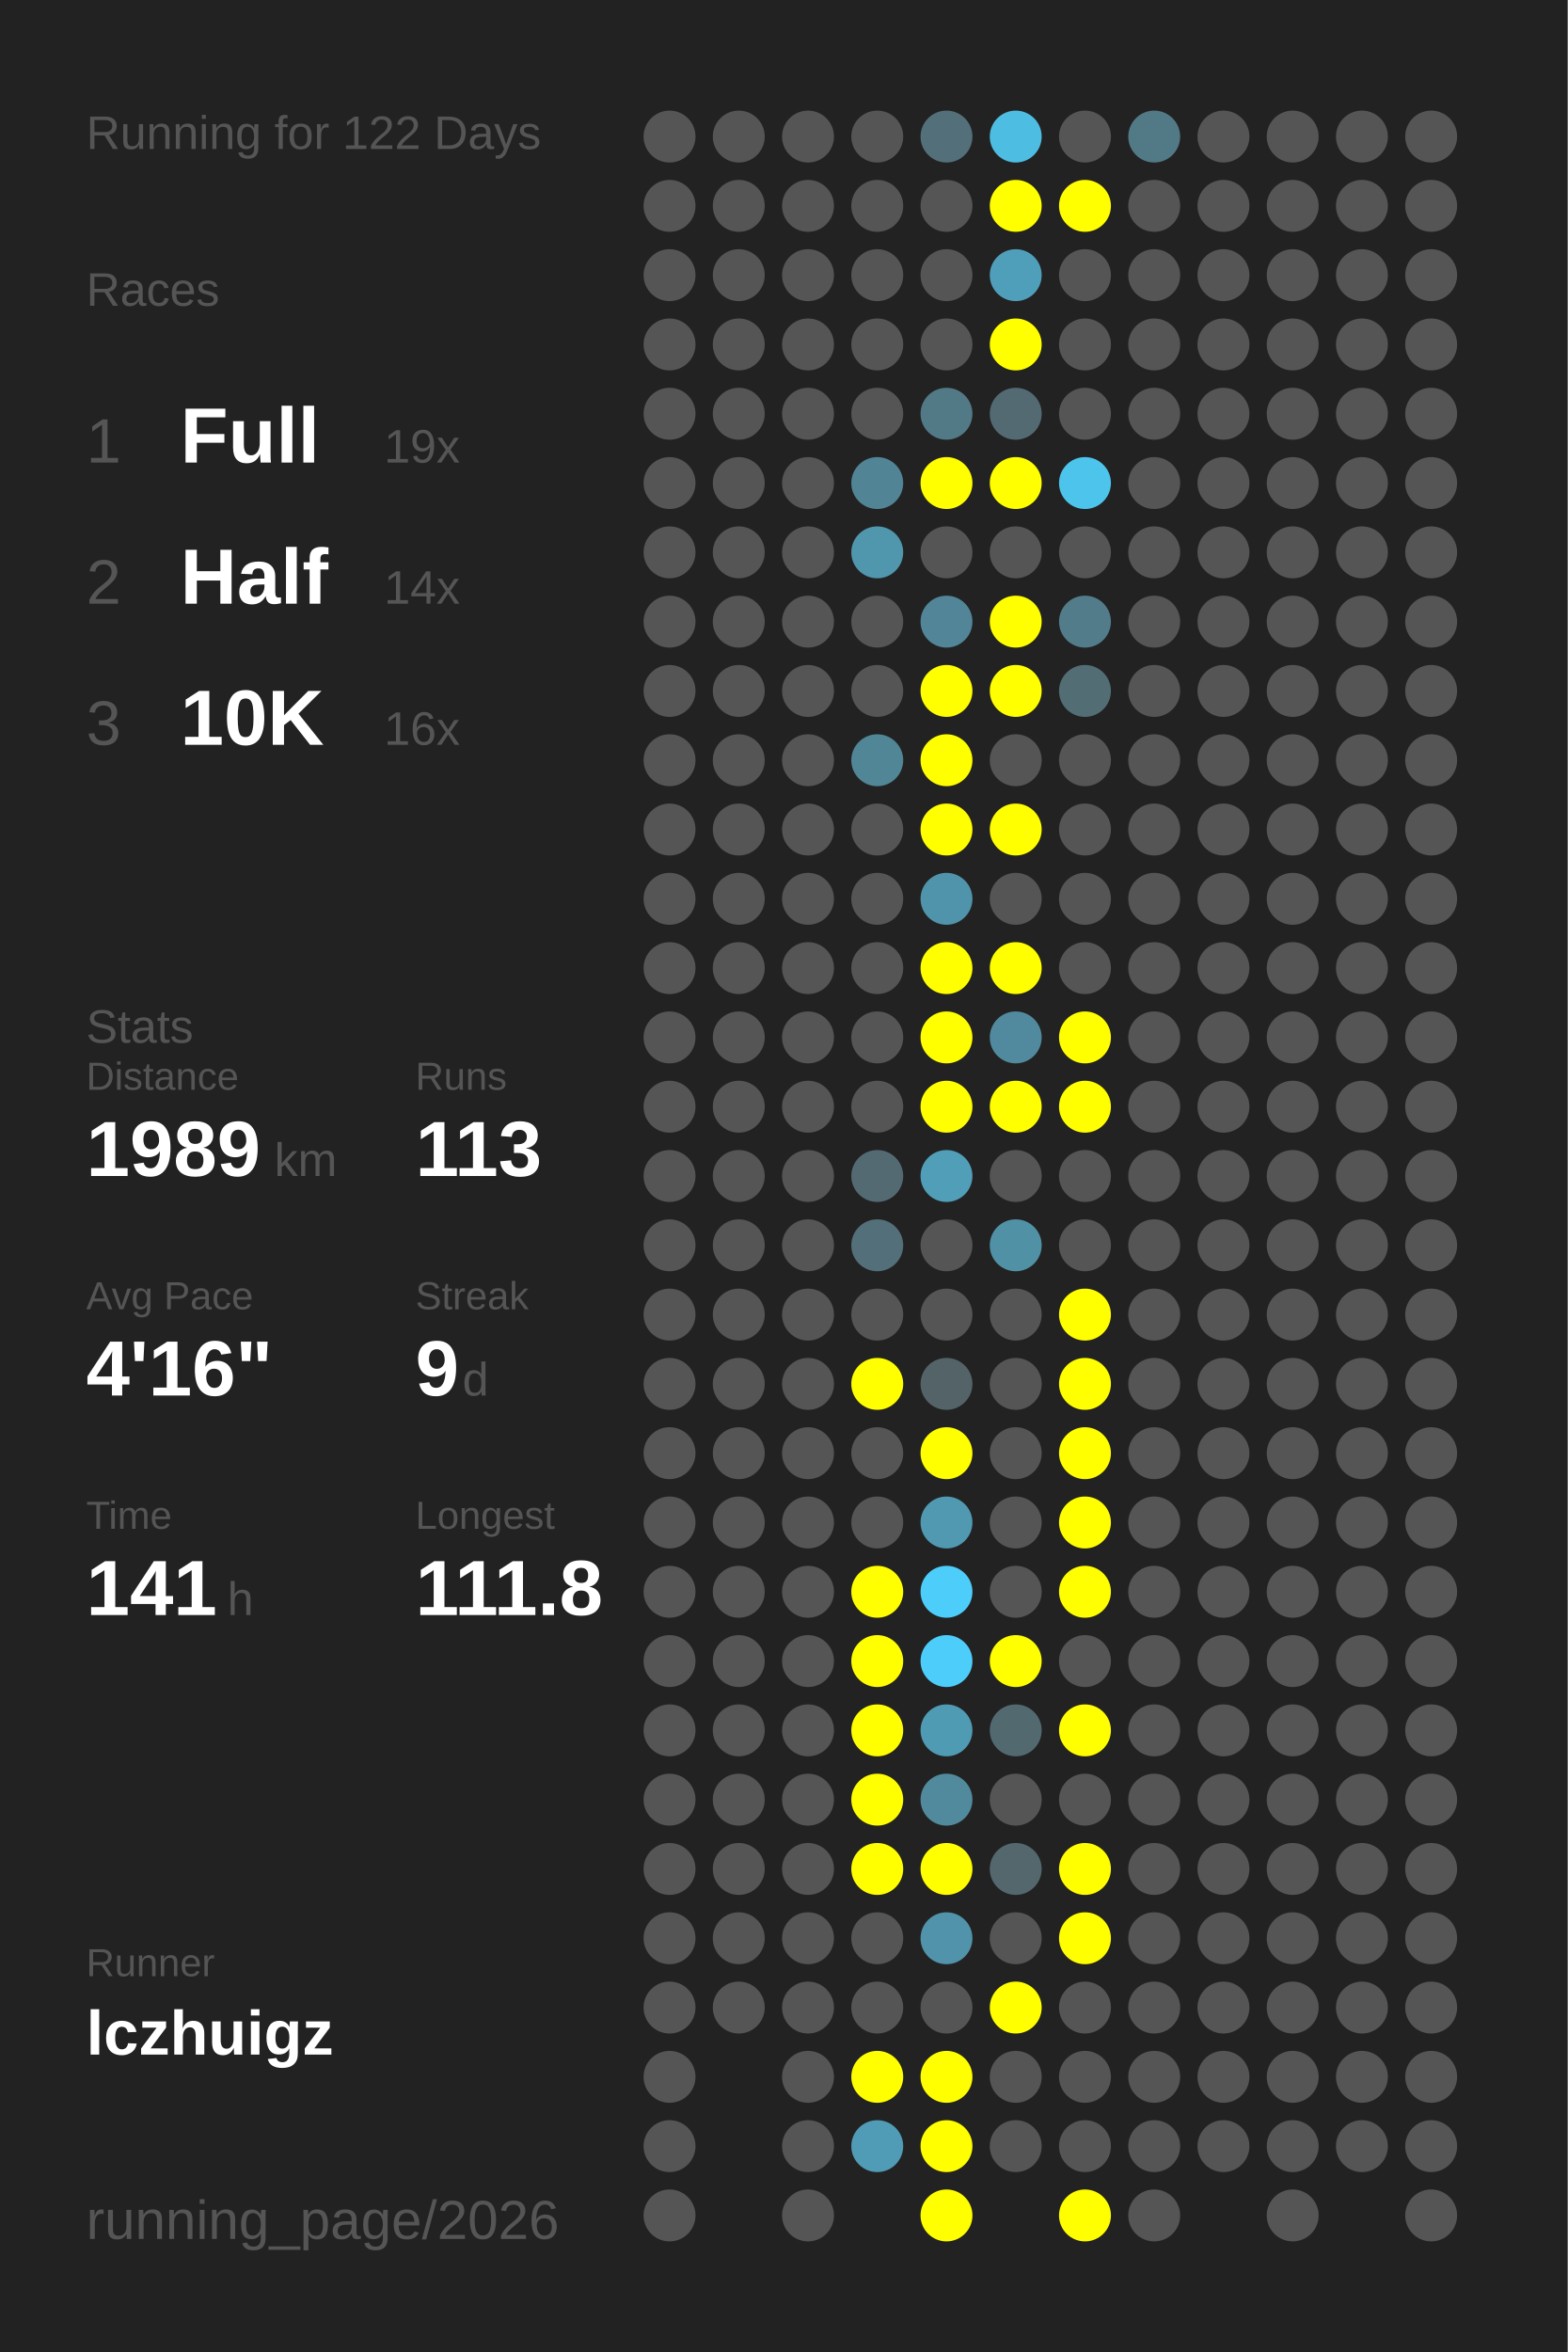
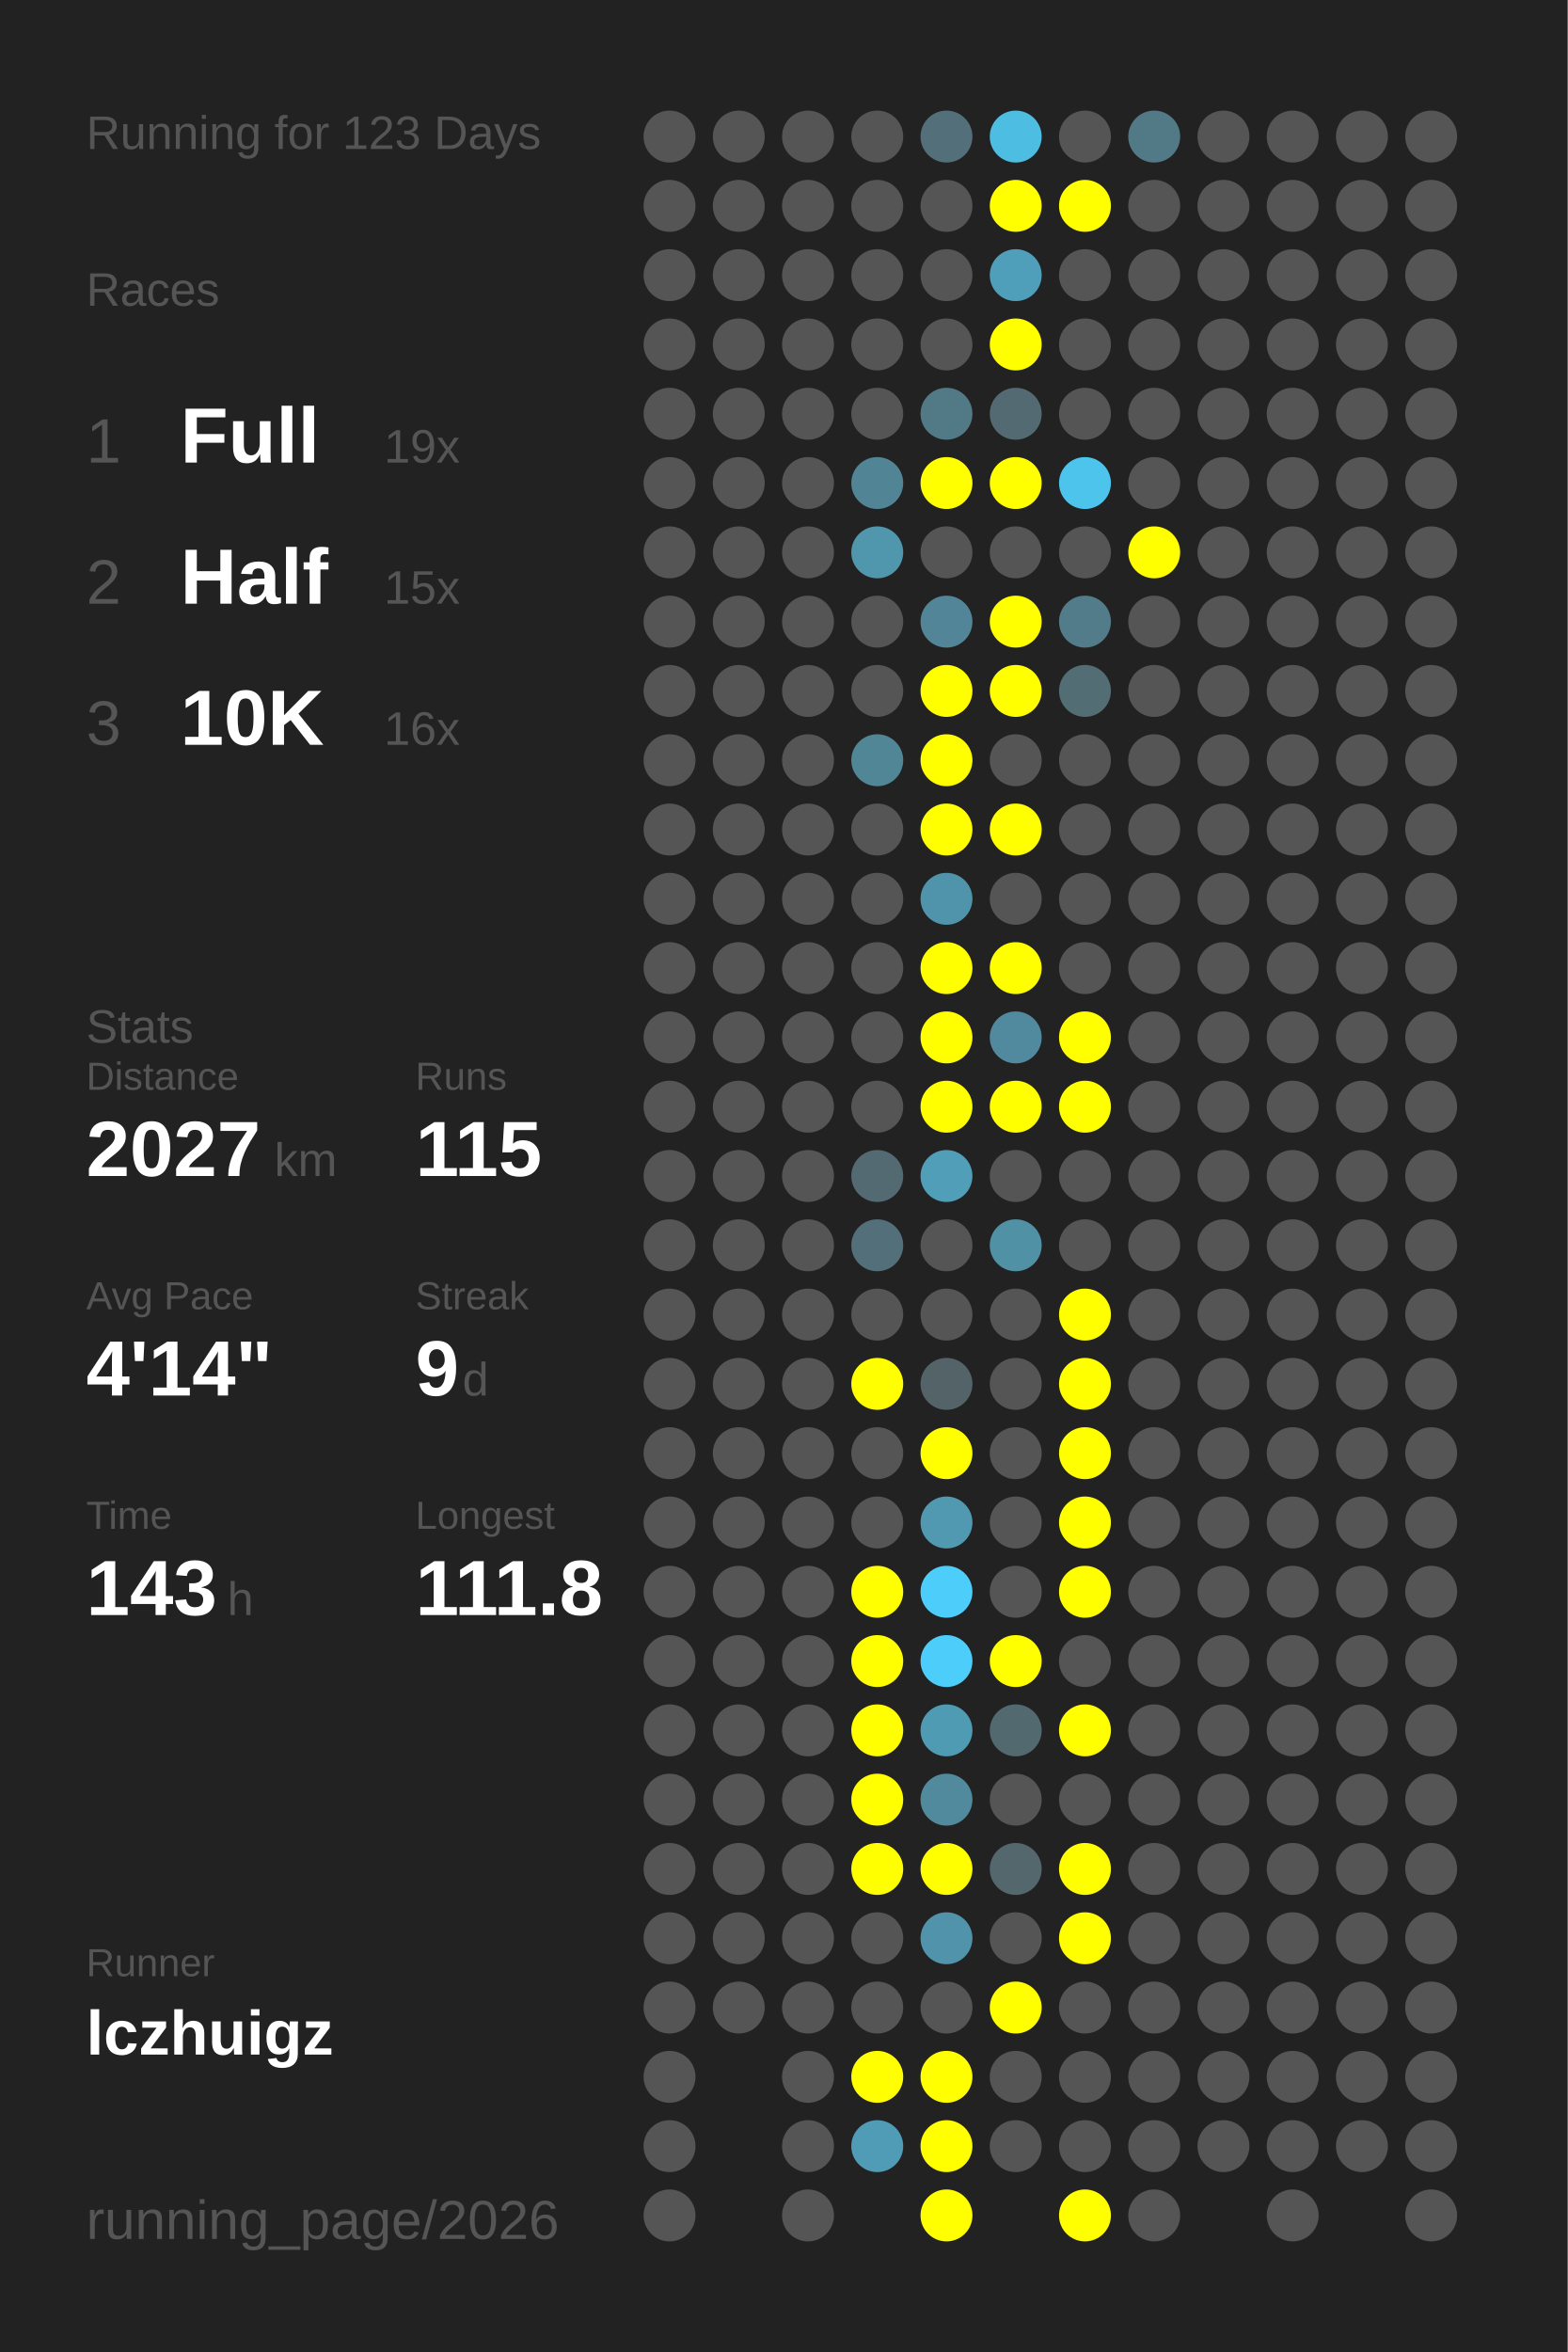
<svg xmlns="http://www.w3.org/2000/svg" baseProfile="full" height="300mm" version="1.1" viewBox="0,0,200,300" width="200mm">
  <defs />
  <rect fill="#222222" height="300" width="200" x="0" y="0" />
-   <text fill="#555555" style="font-size:6px; font-family:Arial;" x="11" y="19">Running for 122 Days</text>
+   <text fill="#555555" style="font-size:6px; font-family:Arial;" x="11" y="19">Running for 123 Days</text>
  <text fill="#555555" style="font-size:6px; font-family:Arial;" x="11" y="39">Races</text>
  <text fill="#555555" style="font-size:8px; font-family:Arial;" x="11" y="59">1</text>
  <text fill="#FFFFFF" style="font-size:10px; font-family:Arial; font-weight:bold;" x="23" y="59">Full</text>
  <text fill="#555555" style="font-size:6px; font-family:Arial;" x="49" y="59">19x</text>
  <text fill="#555555" style="font-size:8px; font-family:Arial;" x="11" y="77">2</text>
  <text fill="#FFFFFF" style="font-size:10px; font-family:Arial; font-weight:bold;" x="23" y="77">Half</text>
-   <text fill="#555555" style="font-size:6px; font-family:Arial;" x="49" y="77">14x</text>
+   <text fill="#555555" style="font-size:6px; font-family:Arial;" x="49" y="77">15x</text>
  <text fill="#555555" style="font-size:8px; font-family:Arial;" x="11" y="95">3</text>
  <text fill="#FFFFFF" style="font-size:10px; font-family:Arial; font-weight:bold;" x="23" y="95">10K</text>
  <text fill="#555555" style="font-size:6px; font-family:Arial;" x="49" y="95">16x</text>
  <text fill="#555555" style="font-size:6px; font-family:Arial;" x="11" y="133">Stats</text>
  <text fill="#555555" style="font-size:5px; font-family:Arial;" x="11" y="139">Distance</text>
-   <text fill="#FFFFFF" style="font-size:10px; font-family:Arial; font-weight:bold;" x="11" y="150">1989</text>
+   <text fill="#FFFFFF" style="font-size:10px; font-family:Arial; font-weight:bold;" x="11" y="150">2027</text>
  <text fill="#555555" style="font-size:6px; font-family:Arial;" x="35" y="150">km</text>
  <text fill="#555555" style="font-size:5px; font-family:Arial;" x="53" y="139">Runs</text>
-   <text fill="#FFFFFF" style="font-size:10px; font-family:Arial; font-weight:bold;" x="53" y="150">113</text>
+   <text fill="#FFFFFF" style="font-size:10px; font-family:Arial; font-weight:bold;" x="53" y="150">115</text>
  <text fill="#555555" style="font-size:5px; font-family:Arial;" x="11" y="167">Avg Pace</text>
-   <text fill="#FFFFFF" style="font-size:10px; font-family:Arial; font-weight:bold;" x="11" y="178">4'16"</text>
+   <text fill="#FFFFFF" style="font-size:10px; font-family:Arial; font-weight:bold;" x="11" y="178">4'14"</text>
  <text fill="#555555" style="font-size:5px; font-family:Arial;" x="53" y="167">Streak</text>
  <text fill="#FFFFFF" style="font-size:10px; font-family:Arial; font-weight:bold;" x="53" y="178">9</text>
  <text fill="#555555" style="font-size:6px; font-family:Arial;" x="59" y="178">d</text>
  <text fill="#555555" style="font-size:5px; font-family:Arial;" x="11" y="195">Time</text>
-   <text fill="#FFFFFF" style="font-size:10px; font-family:Arial; font-weight:bold;" x="11" y="206">141</text>
+   <text fill="#FFFFFF" style="font-size:10px; font-family:Arial; font-weight:bold;" x="11" y="206">143</text>
  <text fill="#555555" style="font-size:6px; font-family:Arial;" x="29" y="206">h</text>
  <text fill="#555555" style="font-size:5px; font-family:Arial;" x="53" y="195">Longest</text>
  <text fill="#FFFFFF" style="font-size:10px; font-family:Arial; font-weight:bold;" x="53" y="206">111.8</text>
  <text fill="#555555" style="font-size:5px; font-family:Arial;" x="11" y="252.065">Runner</text>
  <text fill="#FFFFFF" style="font-size:8px; font-family:Arial; font-weight:bold;" x="11" y="262.065">lczhuigz</text>
  <text fill="#555555" style="font-size:7px; font-family:Arial;" x="11" y="285.581">running_page/2026</text>
  <circle cx="85.417" cy="17.419" fill="#555555" r="3.312" />
  <circle cx="85.417" cy="26.258" fill="#555555" r="3.312" />
  <circle cx="85.417" cy="35.097" fill="#555555" r="3.312" />
  <circle cx="85.417" cy="43.935" fill="#555555" r="3.312" />
  <circle cx="85.417" cy="52.774" fill="#555555" r="3.312" />
  <circle cx="85.417" cy="61.613" fill="#555555" r="3.312" />
  <circle cx="85.417" cy="70.452" fill="#555555" r="3.312" />
  <circle cx="85.417" cy="79.29" fill="#555555" r="3.312" />
  <circle cx="85.417" cy="88.129" fill="#555555" r="3.312" />
  <circle cx="85.417" cy="96.968" fill="#555555" r="3.312" />
  <circle cx="85.417" cy="105.806" fill="#555555" r="3.312" />
  <circle cx="85.417" cy="114.645" fill="#555555" r="3.312" />
  <circle cx="85.417" cy="123.484" fill="#555555" r="3.312" />
  <circle cx="85.417" cy="132.323" fill="#555555" r="3.312" />
  <circle cx="85.417" cy="141.161" fill="#555555" r="3.312" />
  <circle cx="85.417" cy="150" fill="#555555" r="3.312" />
  <circle cx="85.417" cy="158.839" fill="#555555" r="3.312" />
  <circle cx="85.417" cy="167.677" fill="#555555" r="3.312" />
  <circle cx="85.417" cy="176.516" fill="#555555" r="3.312" />
  <circle cx="85.417" cy="185.355" fill="#555555" r="3.312" />
  <circle cx="85.417" cy="194.194" fill="#555555" r="3.312" />
  <circle cx="85.417" cy="203.032" fill="#555555" r="3.312" />
  <circle cx="85.417" cy="211.871" fill="#555555" r="3.312" />
  <circle cx="85.417" cy="220.71" fill="#555555" r="3.312" />
  <circle cx="85.417" cy="229.548" fill="#555555" r="3.312" />
  <circle cx="85.417" cy="238.387" fill="#555555" r="3.312" />
  <circle cx="85.417" cy="247.226" fill="#555555" r="3.312" />
  <circle cx="85.417" cy="256.065" fill="#555555" r="3.312" />
  <circle cx="85.417" cy="264.903" fill="#555555" r="3.312" />
  <circle cx="85.417" cy="273.742" fill="#555555" r="3.312" />
  <circle cx="85.417" cy="282.581" fill="#555555" r="3.312" />
  <circle cx="94.25" cy="17.419" fill="#555555" r="3.312" />
  <circle cx="94.25" cy="26.258" fill="#555555" r="3.312" />
  <circle cx="94.25" cy="35.097" fill="#555555" r="3.312" />
  <circle cx="94.25" cy="43.935" fill="#555555" r="3.312" />
  <circle cx="94.25" cy="52.774" fill="#555555" r="3.312" />
  <circle cx="94.25" cy="61.613" fill="#555555" r="3.312" />
  <circle cx="94.25" cy="70.452" fill="#555555" r="3.312" />
  <circle cx="94.25" cy="79.29" fill="#555555" r="3.312" />
  <circle cx="94.25" cy="88.129" fill="#555555" r="3.312" />
  <circle cx="94.25" cy="96.968" fill="#555555" r="3.312" />
  <circle cx="94.25" cy="105.806" fill="#555555" r="3.312" />
  <circle cx="94.25" cy="114.645" fill="#555555" r="3.312" />
  <circle cx="94.25" cy="123.484" fill="#555555" r="3.312" />
  <circle cx="94.25" cy="132.323" fill="#555555" r="3.312" />
  <circle cx="94.25" cy="141.161" fill="#555555" r="3.312" />
  <circle cx="94.25" cy="150" fill="#555555" r="3.312" />
  <circle cx="94.25" cy="158.839" fill="#555555" r="3.312" />
  <circle cx="94.25" cy="167.677" fill="#555555" r="3.312" />
  <circle cx="94.25" cy="176.516" fill="#555555" r="3.312" />
  <circle cx="94.25" cy="185.355" fill="#555555" r="3.312" />
  <circle cx="94.25" cy="194.194" fill="#555555" r="3.312" />
  <circle cx="94.25" cy="203.032" fill="#555555" r="3.312" />
  <circle cx="94.25" cy="211.871" fill="#555555" r="3.312" />
  <circle cx="94.25" cy="220.71" fill="#555555" r="3.312" />
  <circle cx="94.25" cy="229.548" fill="#555555" r="3.312" />
  <circle cx="94.25" cy="238.387" fill="#555555" r="3.312" />
  <circle cx="94.25" cy="247.226" fill="#555555" r="3.312" />
  <circle cx="94.25" cy="256.065" fill="#555555" r="3.312" />
  <circle cx="103.083" cy="17.419" fill="#555555" r="3.312" />
  <circle cx="103.083" cy="26.258" fill="#555555" r="3.312" />
  <circle cx="103.083" cy="35.097" fill="#555555" r="3.312" />
  <circle cx="103.083" cy="43.935" fill="#555555" r="3.312" />
  <circle cx="103.083" cy="52.774" fill="#555555" r="3.312" />
  <circle cx="103.083" cy="61.613" fill="#555555" r="3.312" />
  <circle cx="103.083" cy="70.452" fill="#555555" r="3.312" />
  <circle cx="103.083" cy="79.29" fill="#555555" r="3.312" />
  <circle cx="103.083" cy="88.129" fill="#555555" r="3.312" />
  <circle cx="103.083" cy="96.968" fill="#555555" r="3.312" />
  <circle cx="103.083" cy="105.806" fill="#555555" r="3.312" />
  <circle cx="103.083" cy="114.645" fill="#555555" r="3.312" />
  <circle cx="103.083" cy="123.484" fill="#555555" r="3.312" />
  <circle cx="103.083" cy="132.323" fill="#555555" r="3.312" />
  <circle cx="103.083" cy="141.161" fill="#555555" r="3.312" />
  <circle cx="103.083" cy="150" fill="#555555" r="3.312" />
  <circle cx="103.083" cy="158.839" fill="#555555" r="3.312" />
  <circle cx="103.083" cy="167.677" fill="#555555" r="3.312" />
  <circle cx="103.083" cy="176.516" fill="#555555" r="3.312" />
  <circle cx="103.083" cy="185.355" fill="#555555" r="3.312" />
  <circle cx="103.083" cy="194.194" fill="#555555" r="3.312" />
  <circle cx="103.083" cy="203.032" fill="#555555" r="3.312" />
  <circle cx="103.083" cy="211.871" fill="#555555" r="3.312" />
  <circle cx="103.083" cy="220.71" fill="#555555" r="3.312" />
  <circle cx="103.083" cy="229.548" fill="#555555" r="3.312" />
  <circle cx="103.083" cy="238.387" fill="#555555" r="3.312" />
  <circle cx="103.083" cy="247.226" fill="#555555" r="3.312" />
  <circle cx="103.083" cy="256.065" fill="#555555" r="3.312" />
  <circle cx="103.083" cy="264.903" fill="#555555" r="3.312" />
  <circle cx="103.083" cy="273.742" fill="#555555" r="3.312" />
  <circle cx="103.083" cy="282.581" fill="#555555" r="3.312" />
  <circle cx="111.917" cy="17.419" fill="#555555" r="3.312" />
  <circle cx="111.917" cy="26.258" fill="#555555" r="3.312" />
  <circle cx="111.917" cy="35.097" fill="#555555" r="3.312" />
  <circle cx="111.917" cy="43.935" fill="#555555" r="3.312" />
  <circle cx="111.917" cy="52.774" fill="#555555" r="3.312" />
  <circle cx="111.917" cy="61.613" fill="#518495" r="3.312" />
  <circle cx="111.917" cy="70.452" fill="#5096ad" r="3.312" />
  <circle cx="111.917" cy="79.29" fill="#555555" r="3.312" />
  <circle cx="111.917" cy="88.129" fill="#555555" r="3.312" />
  <circle cx="111.917" cy="96.968" fill="#518697" r="3.312" />
  <circle cx="111.917" cy="105.806" fill="#555555" r="3.312" />
  <circle cx="111.917" cy="114.645" fill="#555555" r="3.312" />
  <circle cx="111.917" cy="123.484" fill="#555555" r="3.312" />
  <circle cx="111.917" cy="132.323" fill="#555555" r="3.312" />
  <circle cx="111.917" cy="141.161" fill="#555555" r="3.312" />
  <circle cx="111.917" cy="150" fill="#536a72" r="3.312" />
  <circle cx="111.917" cy="158.839" fill="#536f79" r="3.312" />
  <circle cx="111.917" cy="167.677" fill="#555555" r="3.312" />
  <circle cx="111.917" cy="176.516" fill="#FFFF00" r="3.312" />
  <circle cx="111.917" cy="185.355" fill="#555555" r="3.312" />
  <circle cx="111.917" cy="194.194" fill="#555555" r="3.312" />
  <circle cx="111.917" cy="203.032" fill="#FFFF00" r="3.312" />
  <circle cx="111.917" cy="211.871" fill="#FFFF00" r="3.312" />
  <circle cx="111.917" cy="220.71" fill="#FFFF00" r="3.312" />
  <circle cx="111.917" cy="229.548" fill="#FFFF00" r="3.312" />
  <circle cx="111.917" cy="238.387" fill="#FFFF00" r="3.312" />
  <circle cx="111.917" cy="247.226" fill="#555555" r="3.312" />
  <circle cx="111.917" cy="256.065" fill="#555555" r="3.312" />
  <circle cx="111.917" cy="264.903" fill="#FFFF00" r="3.312" />
  <circle cx="111.917" cy="273.742" fill="#509bb5" r="3.312" />
  <circle cx="120.75" cy="17.419" fill="#536f79" r="3.312" />
  <circle cx="120.75" cy="26.258" fill="#555555" r="3.312" />
  <circle cx="120.75" cy="35.097" fill="#555555" r="3.312" />
  <circle cx="120.75" cy="43.935" fill="#555555" r="3.312" />
  <circle cx="120.75" cy="52.774" fill="#527986" r="3.312" />
  <circle cx="120.75" cy="61.613" fill="#FFFF00" r="3.312" />
  <circle cx="120.75" cy="70.452" fill="#555555" r="3.312" />
  <circle cx="120.75" cy="79.29" fill="#518597" r="3.312" />
  <circle cx="120.75" cy="88.129" fill="#FFFF00" r="3.312" />
  <circle cx="120.75" cy="96.968" fill="#FFFF00" r="3.312" />
  <circle cx="120.75" cy="105.806" fill="#FFFF00" r="3.312" />
  <circle cx="120.75" cy="114.645" fill="#5094ab" r="3.312" />
  <circle cx="120.75" cy="123.484" fill="#FFFF00" r="3.312" />
  <circle cx="120.75" cy="132.323" fill="#FFFF00" r="3.312" />
  <circle cx="120.75" cy="141.161" fill="#FFFF00" r="3.312" />
  <circle cx="120.75" cy="150" fill="#509eb8" r="3.312" />
  <circle cx="120.75" cy="158.839" fill="#555555" r="3.312" />
  <circle cx="120.75" cy="167.677" fill="#555555" r="3.312" />
  <circle cx="120.75" cy="176.516" fill="#546368" r="3.312" />
  <circle cx="120.75" cy="185.355" fill="#FFFF00" r="3.312" />
  <circle cx="120.75" cy="194.194" fill="#5099b1" r="3.312" />
  <circle cx="120.75" cy="203.032" fill="#4dcefa" r="3.312" />
  <circle cx="120.75" cy="211.871" fill="#4dcefa" r="3.312" />
  <circle cx="120.75" cy="220.71" fill="#509bb4" r="3.312" />
  <circle cx="120.75" cy="229.548" fill="#518a9d" r="3.312" />
  <circle cx="120.75" cy="238.387" fill="#FFFF00" r="3.312" />
  <circle cx="120.75" cy="247.226" fill="#5093aa" r="3.312" />
  <circle cx="120.75" cy="256.065" fill="#555555" r="3.312" />
  <circle cx="120.75" cy="264.903" fill="#FFFF00" r="3.312" />
  <circle cx="120.75" cy="273.742" fill="#FFFF00" r="3.312" />
  <circle cx="120.75" cy="282.581" fill="#FFFF00" r="3.312" />
  <circle cx="129.583" cy="17.419" fill="#4ebde2" r="3.312" />
  <circle cx="129.583" cy="26.258" fill="#FFFF00" r="3.312" />
  <circle cx="129.583" cy="35.097" fill="#509fba" r="3.312" />
  <circle cx="129.583" cy="43.935" fill="#FFFF00" r="3.312" />
  <circle cx="129.583" cy="52.774" fill="#536a72" r="3.312" />
  <circle cx="129.583" cy="61.613" fill="#FFFF00" r="3.312" />
  <circle cx="129.583" cy="70.452" fill="#555555" r="3.312" />
  <circle cx="129.583" cy="79.29" fill="#FFFF00" r="3.312" />
  <circle cx="129.583" cy="88.129" fill="#FFFF00" r="3.312" />
  <circle cx="129.583" cy="96.968" fill="#555555" r="3.312" />
  <circle cx="129.583" cy="105.806" fill="#FFFF00" r="3.312" />
  <circle cx="129.583" cy="114.645" fill="#555555" r="3.312" />
  <circle cx="129.583" cy="123.484" fill="#FFFF00" r="3.312" />
  <circle cx="129.583" cy="132.323" fill="#518a9e" r="3.312" />
  <circle cx="129.583" cy="141.161" fill="#FFFF00" r="3.312" />
  <circle cx="129.583" cy="150" fill="#555555" r="3.312" />
  <circle cx="129.583" cy="158.839" fill="#5191a6" r="3.312" />
  <circle cx="129.583" cy="167.677" fill="#555555" r="3.312" />
  <circle cx="129.583" cy="176.516" fill="#555555" r="3.312" />
  <circle cx="129.583" cy="185.355" fill="#555555" r="3.312" />
  <circle cx="129.583" cy="194.194" fill="#555555" r="3.312" />
  <circle cx="129.583" cy="203.032" fill="#555555" r="3.312" />
  <circle cx="129.583" cy="211.871" fill="#FFFF00" r="3.312" />
  <circle cx="129.583" cy="220.71" fill="#536970" r="3.312" />
  <circle cx="129.583" cy="229.548" fill="#555555" r="3.312" />
  <circle cx="129.583" cy="238.387" fill="#53676d" r="3.312" />
  <circle cx="129.583" cy="247.226" fill="#555555" r="3.312" />
  <circle cx="129.583" cy="256.065" fill="#FFFF00" r="3.312" />
  <circle cx="129.583" cy="264.903" fill="#555555" r="3.312" />
  <circle cx="129.583" cy="273.742" fill="#555555" r="3.312" />
  <circle cx="138.417" cy="17.419" fill="#555555" r="3.312" />
  <circle cx="138.417" cy="26.258" fill="#FFFF00" r="3.312" />
  <circle cx="138.417" cy="35.097" fill="#555555" r="3.312" />
  <circle cx="138.417" cy="43.935" fill="#555555" r="3.312" />
  <circle cx="138.417" cy="52.774" fill="#555555" r="3.312" />
  <circle cx="138.417" cy="61.613" fill="#4dc4ec" r="3.312" />
  <circle cx="138.417" cy="70.452" fill="#555555" r="3.312" />
  <circle cx="138.417" cy="79.29" fill="#527c8a" r="3.312" />
  <circle cx="138.417" cy="88.129" fill="#536d75" r="3.312" />
  <circle cx="138.417" cy="96.968" fill="#555555" r="3.312" />
  <circle cx="138.417" cy="105.806" fill="#555555" r="3.312" />
  <circle cx="138.417" cy="114.645" fill="#555555" r="3.312" />
  <circle cx="138.417" cy="123.484" fill="#555555" r="3.312" />
  <circle cx="138.417" cy="132.323" fill="#FFFF00" r="3.312" />
  <circle cx="138.417" cy="141.161" fill="#FFFF00" r="3.312" />
  <circle cx="138.417" cy="150" fill="#555555" r="3.312" />
  <circle cx="138.417" cy="158.839" fill="#555555" r="3.312" />
  <circle cx="138.417" cy="167.677" fill="#FFFF00" r="3.312" />
  <circle cx="138.417" cy="176.516" fill="#FFFF00" r="3.312" />
  <circle cx="138.417" cy="185.355" fill="#FFFF00" r="3.312" />
  <circle cx="138.417" cy="194.194" fill="#FFFF00" r="3.312" />
  <circle cx="138.417" cy="203.032" fill="#FFFF00" r="3.312" />
  <circle cx="138.417" cy="211.871" fill="#555555" r="3.312" />
  <circle cx="138.417" cy="220.71" fill="#FFFF00" r="3.312" />
  <circle cx="138.417" cy="229.548" fill="#555555" r="3.312" />
  <circle cx="138.417" cy="238.387" fill="#FFFF00" r="3.312" />
  <circle cx="138.417" cy="247.226" fill="#FFFF00" r="3.312" />
  <circle cx="138.417" cy="256.065" fill="#555555" r="3.312" />
  <circle cx="138.417" cy="264.903" fill="#555555" r="3.312" />
  <circle cx="138.417" cy="273.742" fill="#555555" r="3.312" />
  <circle cx="138.417" cy="282.581" fill="#FFFF00" r="3.312" />
  <circle cx="147.25" cy="17.419" fill="#527986" r="3.312" />
  <circle cx="147.25" cy="26.258" fill="#555555" r="3.312" />
  <circle cx="147.25" cy="35.097" fill="#555555" r="3.312" />
  <circle cx="147.25" cy="43.935" fill="#555555" r="3.312" />
  <circle cx="147.25" cy="52.774" fill="#555555" r="3.312" />
  <circle cx="147.25" cy="61.613" fill="#555555" r="3.312" />
-   <circle cx="147.25" cy="70.452" fill="#555555" r="3.312" />
+   <circle cx="147.25" cy="70.452" fill="#FFFF00" r="3.312" />
  <circle cx="147.25" cy="79.29" fill="#555555" r="3.312" />
  <circle cx="147.25" cy="88.129" fill="#555555" r="3.312" />
  <circle cx="147.25" cy="96.968" fill="#555555" r="3.312" />
  <circle cx="147.25" cy="105.806" fill="#555555" r="3.312" />
  <circle cx="147.25" cy="114.645" fill="#555555" r="3.312" />
  <circle cx="147.25" cy="123.484" fill="#555555" r="3.312" />
  <circle cx="147.25" cy="132.323" fill="#555555" r="3.312" />
  <circle cx="147.25" cy="141.161" fill="#555555" r="3.312" />
  <circle cx="147.25" cy="150" fill="#555555" r="3.312" />
  <circle cx="147.25" cy="158.839" fill="#555555" r="3.312" />
  <circle cx="147.25" cy="167.677" fill="#555555" r="3.312" />
  <circle cx="147.25" cy="176.516" fill="#555555" r="3.312" />
  <circle cx="147.25" cy="185.355" fill="#555555" r="3.312" />
  <circle cx="147.25" cy="194.194" fill="#555555" r="3.312" />
  <circle cx="147.25" cy="203.032" fill="#555555" r="3.312" />
  <circle cx="147.25" cy="211.871" fill="#555555" r="3.312" />
  <circle cx="147.25" cy="220.71" fill="#555555" r="3.312" />
  <circle cx="147.25" cy="229.548" fill="#555555" r="3.312" />
  <circle cx="147.25" cy="238.387" fill="#555555" r="3.312" />
  <circle cx="147.25" cy="247.226" fill="#555555" r="3.312" />
  <circle cx="147.25" cy="256.065" fill="#555555" r="3.312" />
  <circle cx="147.25" cy="264.903" fill="#555555" r="3.312" />
  <circle cx="147.25" cy="273.742" fill="#555555" r="3.312" />
  <circle cx="147.25" cy="282.581" fill="#555555" r="3.312" />
  <circle cx="156.083" cy="17.419" fill="#555555" r="3.312" />
  <circle cx="156.083" cy="26.258" fill="#555555" r="3.312" />
  <circle cx="156.083" cy="35.097" fill="#555555" r="3.312" />
  <circle cx="156.083" cy="43.935" fill="#555555" r="3.312" />
  <circle cx="156.083" cy="52.774" fill="#555555" r="3.312" />
  <circle cx="156.083" cy="61.613" fill="#555555" r="3.312" />
  <circle cx="156.083" cy="70.452" fill="#555555" r="3.312" />
  <circle cx="156.083" cy="79.29" fill="#555555" r="3.312" />
  <circle cx="156.083" cy="88.129" fill="#555555" r="3.312" />
  <circle cx="156.083" cy="96.968" fill="#555555" r="3.312" />
  <circle cx="156.083" cy="105.806" fill="#555555" r="3.312" />
  <circle cx="156.083" cy="114.645" fill="#555555" r="3.312" />
  <circle cx="156.083" cy="123.484" fill="#555555" r="3.312" />
  <circle cx="156.083" cy="132.323" fill="#555555" r="3.312" />
  <circle cx="156.083" cy="141.161" fill="#555555" r="3.312" />
  <circle cx="156.083" cy="150" fill="#555555" r="3.312" />
  <circle cx="156.083" cy="158.839" fill="#555555" r="3.312" />
  <circle cx="156.083" cy="167.677" fill="#555555" r="3.312" />
  <circle cx="156.083" cy="176.516" fill="#555555" r="3.312" />
  <circle cx="156.083" cy="185.355" fill="#555555" r="3.312" />
  <circle cx="156.083" cy="194.194" fill="#555555" r="3.312" />
  <circle cx="156.083" cy="203.032" fill="#555555" r="3.312" />
  <circle cx="156.083" cy="211.871" fill="#555555" r="3.312" />
  <circle cx="156.083" cy="220.71" fill="#555555" r="3.312" />
  <circle cx="156.083" cy="229.548" fill="#555555" r="3.312" />
  <circle cx="156.083" cy="238.387" fill="#555555" r="3.312" />
  <circle cx="156.083" cy="247.226" fill="#555555" r="3.312" />
  <circle cx="156.083" cy="256.065" fill="#555555" r="3.312" />
  <circle cx="156.083" cy="264.903" fill="#555555" r="3.312" />
  <circle cx="156.083" cy="273.742" fill="#555555" r="3.312" />
  <circle cx="164.917" cy="17.419" fill="#555555" r="3.312" />
  <circle cx="164.917" cy="26.258" fill="#555555" r="3.312" />
  <circle cx="164.917" cy="35.097" fill="#555555" r="3.312" />
  <circle cx="164.917" cy="43.935" fill="#555555" r="3.312" />
  <circle cx="164.917" cy="52.774" fill="#555555" r="3.312" />
  <circle cx="164.917" cy="61.613" fill="#555555" r="3.312" />
  <circle cx="164.917" cy="70.452" fill="#555555" r="3.312" />
  <circle cx="164.917" cy="79.29" fill="#555555" r="3.312" />
  <circle cx="164.917" cy="88.129" fill="#555555" r="3.312" />
  <circle cx="164.917" cy="96.968" fill="#555555" r="3.312" />
  <circle cx="164.917" cy="105.806" fill="#555555" r="3.312" />
  <circle cx="164.917" cy="114.645" fill="#555555" r="3.312" />
  <circle cx="164.917" cy="123.484" fill="#555555" r="3.312" />
  <circle cx="164.917" cy="132.323" fill="#555555" r="3.312" />
  <circle cx="164.917" cy="141.161" fill="#555555" r="3.312" />
  <circle cx="164.917" cy="150" fill="#555555" r="3.312" />
  <circle cx="164.917" cy="158.839" fill="#555555" r="3.312" />
  <circle cx="164.917" cy="167.677" fill="#555555" r="3.312" />
  <circle cx="164.917" cy="176.516" fill="#555555" r="3.312" />
  <circle cx="164.917" cy="185.355" fill="#555555" r="3.312" />
  <circle cx="164.917" cy="194.194" fill="#555555" r="3.312" />
  <circle cx="164.917" cy="203.032" fill="#555555" r="3.312" />
  <circle cx="164.917" cy="211.871" fill="#555555" r="3.312" />
  <circle cx="164.917" cy="220.71" fill="#555555" r="3.312" />
  <circle cx="164.917" cy="229.548" fill="#555555" r="3.312" />
  <circle cx="164.917" cy="238.387" fill="#555555" r="3.312" />
  <circle cx="164.917" cy="247.226" fill="#555555" r="3.312" />
  <circle cx="164.917" cy="256.065" fill="#555555" r="3.312" />
  <circle cx="164.917" cy="264.903" fill="#555555" r="3.312" />
  <circle cx="164.917" cy="273.742" fill="#555555" r="3.312" />
  <circle cx="164.917" cy="282.581" fill="#555555" r="3.312" />
  <circle cx="173.75" cy="17.419" fill="#555555" r="3.312" />
  <circle cx="173.75" cy="26.258" fill="#555555" r="3.312" />
  <circle cx="173.75" cy="35.097" fill="#555555" r="3.312" />
  <circle cx="173.75" cy="43.935" fill="#555555" r="3.312" />
  <circle cx="173.75" cy="52.774" fill="#555555" r="3.312" />
  <circle cx="173.75" cy="61.613" fill="#555555" r="3.312" />
  <circle cx="173.75" cy="70.452" fill="#555555" r="3.312" />
  <circle cx="173.75" cy="79.29" fill="#555555" r="3.312" />
  <circle cx="173.75" cy="88.129" fill="#555555" r="3.312" />
  <circle cx="173.75" cy="96.968" fill="#555555" r="3.312" />
  <circle cx="173.75" cy="105.806" fill="#555555" r="3.312" />
  <circle cx="173.75" cy="114.645" fill="#555555" r="3.312" />
  <circle cx="173.75" cy="123.484" fill="#555555" r="3.312" />
  <circle cx="173.75" cy="132.323" fill="#555555" r="3.312" />
  <circle cx="173.75" cy="141.161" fill="#555555" r="3.312" />
  <circle cx="173.75" cy="150" fill="#555555" r="3.312" />
  <circle cx="173.75" cy="158.839" fill="#555555" r="3.312" />
  <circle cx="173.75" cy="167.677" fill="#555555" r="3.312" />
  <circle cx="173.75" cy="176.516" fill="#555555" r="3.312" />
  <circle cx="173.75" cy="185.355" fill="#555555" r="3.312" />
  <circle cx="173.75" cy="194.194" fill="#555555" r="3.312" />
  <circle cx="173.75" cy="203.032" fill="#555555" r="3.312" />
  <circle cx="173.75" cy="211.871" fill="#555555" r="3.312" />
  <circle cx="173.75" cy="220.71" fill="#555555" r="3.312" />
  <circle cx="173.75" cy="229.548" fill="#555555" r="3.312" />
  <circle cx="173.75" cy="238.387" fill="#555555" r="3.312" />
  <circle cx="173.75" cy="247.226" fill="#555555" r="3.312" />
  <circle cx="173.75" cy="256.065" fill="#555555" r="3.312" />
  <circle cx="173.75" cy="264.903" fill="#555555" r="3.312" />
  <circle cx="173.75" cy="273.742" fill="#555555" r="3.312" />
  <circle cx="182.583" cy="17.419" fill="#555555" r="3.312" />
  <circle cx="182.583" cy="26.258" fill="#555555" r="3.312" />
  <circle cx="182.583" cy="35.097" fill="#555555" r="3.312" />
  <circle cx="182.583" cy="43.935" fill="#555555" r="3.312" />
  <circle cx="182.583" cy="52.774" fill="#555555" r="3.312" />
  <circle cx="182.583" cy="61.613" fill="#555555" r="3.312" />
  <circle cx="182.583" cy="70.452" fill="#555555" r="3.312" />
  <circle cx="182.583" cy="79.29" fill="#555555" r="3.312" />
  <circle cx="182.583" cy="88.129" fill="#555555" r="3.312" />
  <circle cx="182.583" cy="96.968" fill="#555555" r="3.312" />
  <circle cx="182.583" cy="105.806" fill="#555555" r="3.312" />
  <circle cx="182.583" cy="114.645" fill="#555555" r="3.312" />
  <circle cx="182.583" cy="123.484" fill="#555555" r="3.312" />
  <circle cx="182.583" cy="132.323" fill="#555555" r="3.312" />
  <circle cx="182.583" cy="141.161" fill="#555555" r="3.312" />
  <circle cx="182.583" cy="150" fill="#555555" r="3.312" />
  <circle cx="182.583" cy="158.839" fill="#555555" r="3.312" />
  <circle cx="182.583" cy="167.677" fill="#555555" r="3.312" />
  <circle cx="182.583" cy="176.516" fill="#555555" r="3.312" />
  <circle cx="182.583" cy="185.355" fill="#555555" r="3.312" />
  <circle cx="182.583" cy="194.194" fill="#555555" r="3.312" />
  <circle cx="182.583" cy="203.032" fill="#555555" r="3.312" />
  <circle cx="182.583" cy="211.871" fill="#555555" r="3.312" />
  <circle cx="182.583" cy="220.71" fill="#555555" r="3.312" />
  <circle cx="182.583" cy="229.548" fill="#555555" r="3.312" />
  <circle cx="182.583" cy="238.387" fill="#555555" r="3.312" />
  <circle cx="182.583" cy="247.226" fill="#555555" r="3.312" />
  <circle cx="182.583" cy="256.065" fill="#555555" r="3.312" />
  <circle cx="182.583" cy="264.903" fill="#555555" r="3.312" />
  <circle cx="182.583" cy="273.742" fill="#555555" r="3.312" />
  <circle cx="182.583" cy="282.581" fill="#555555" r="3.312" />
</svg>
